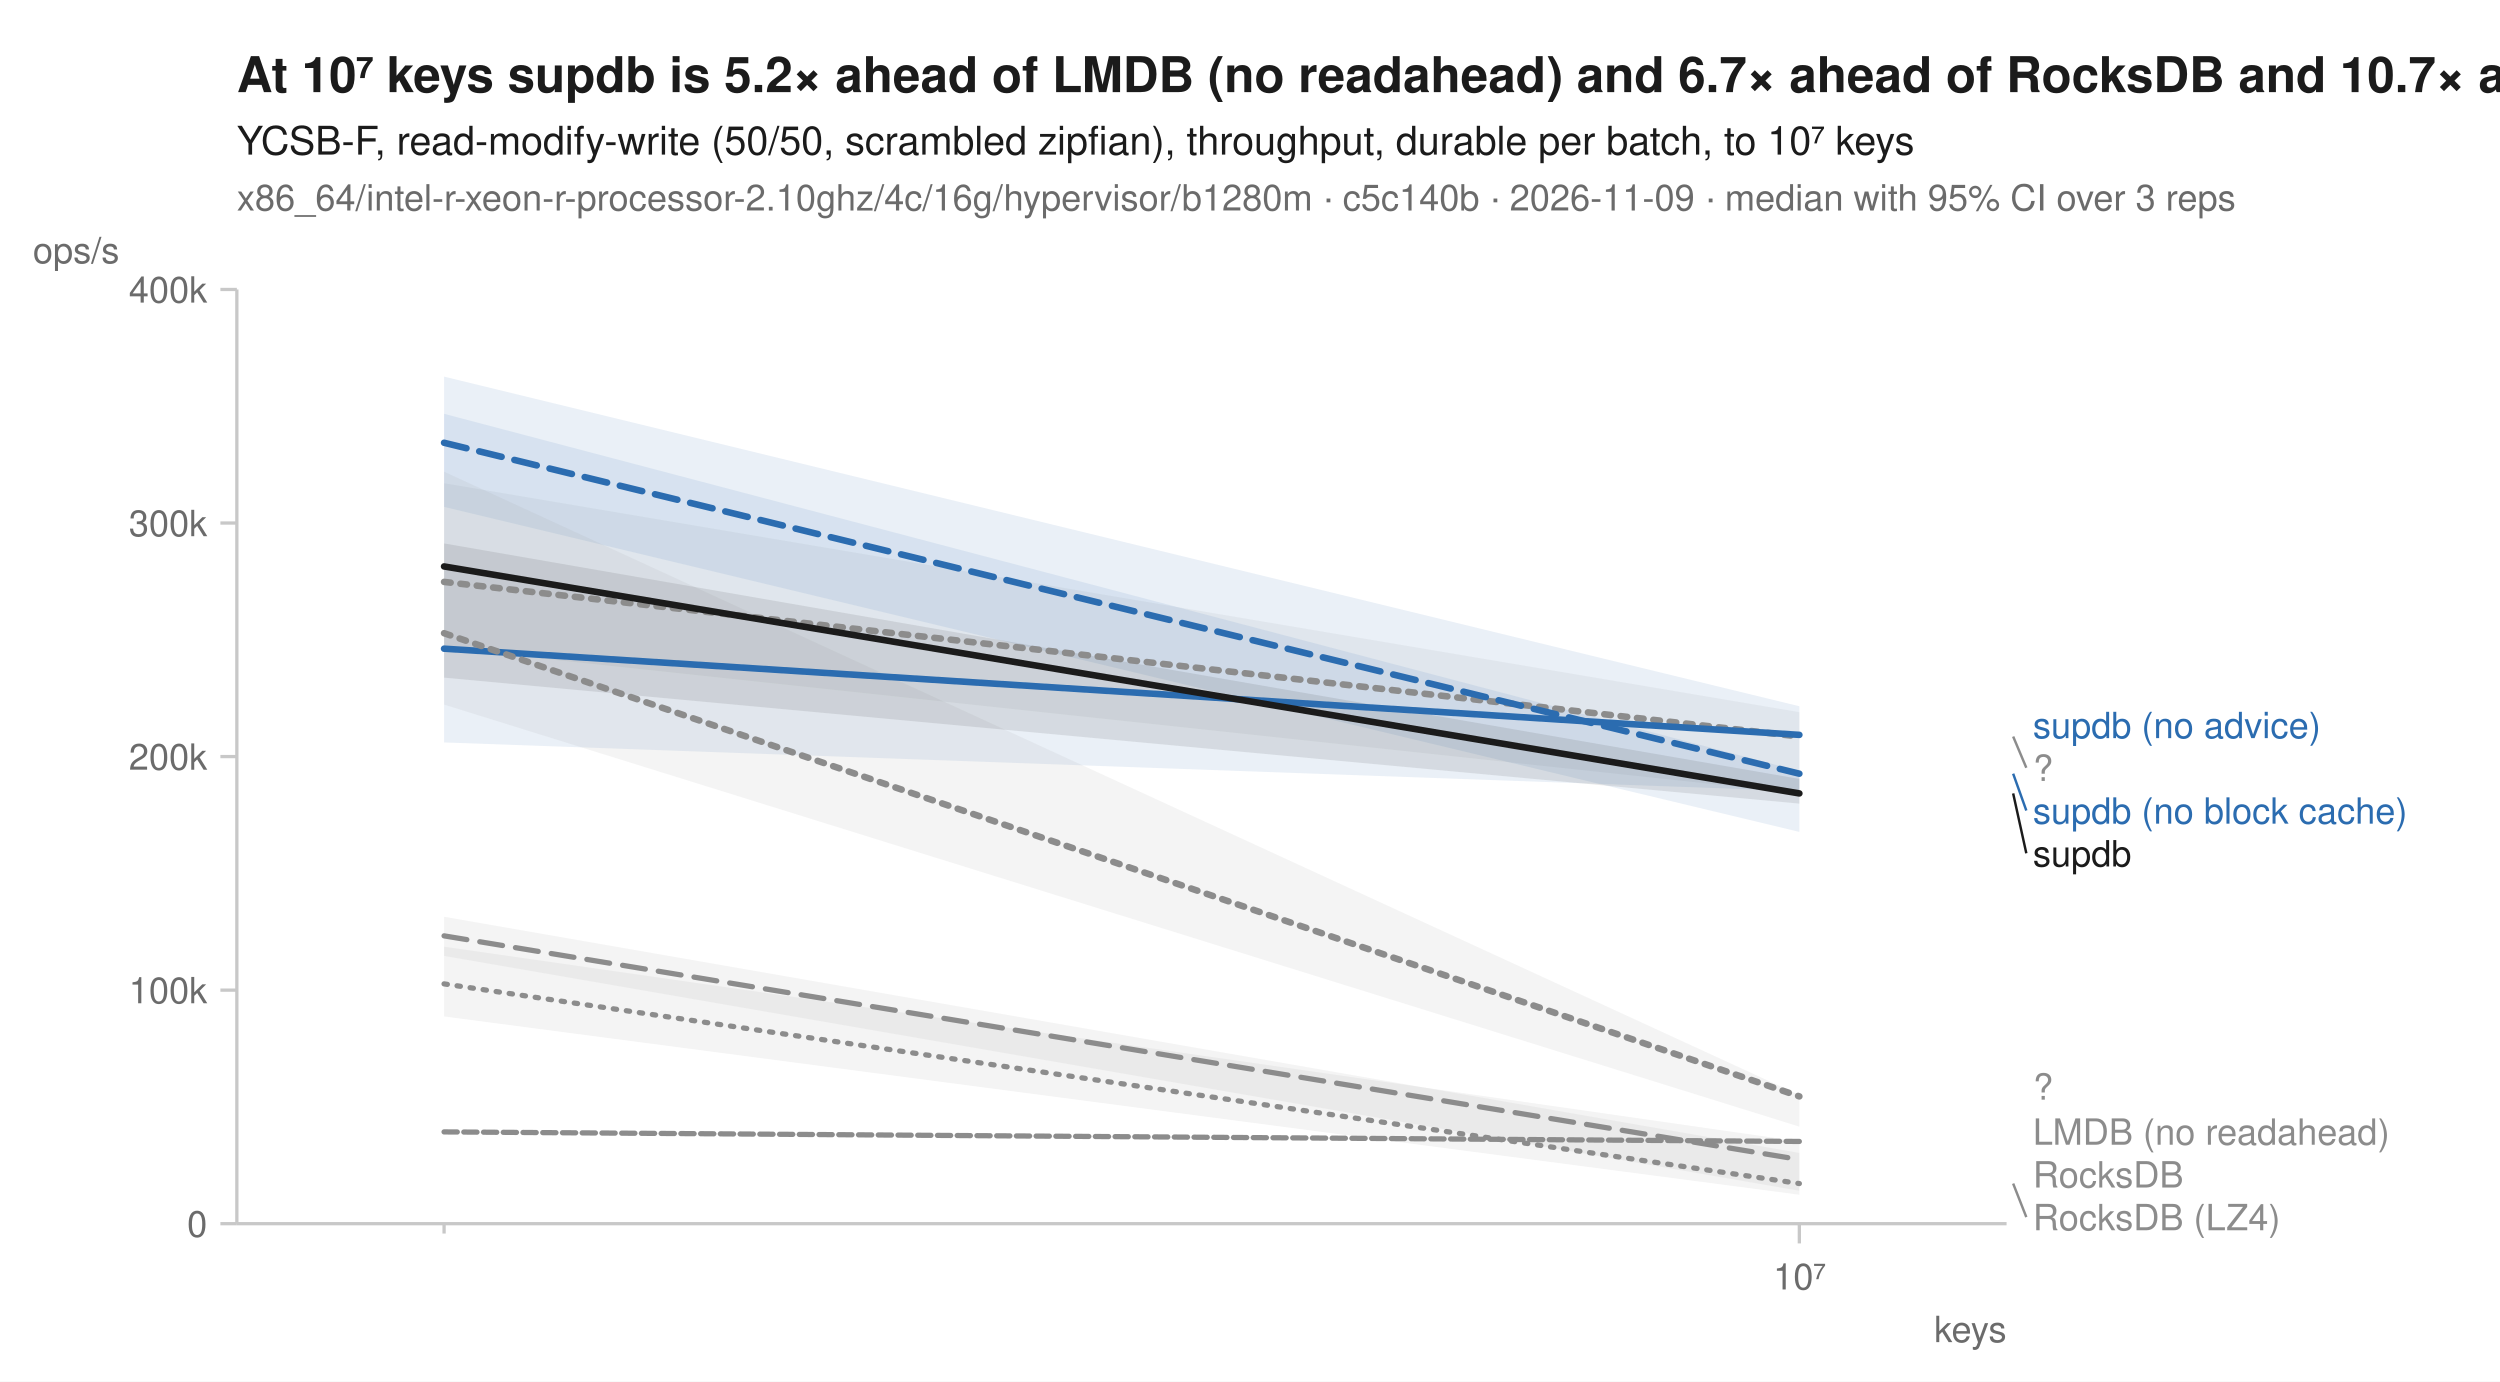
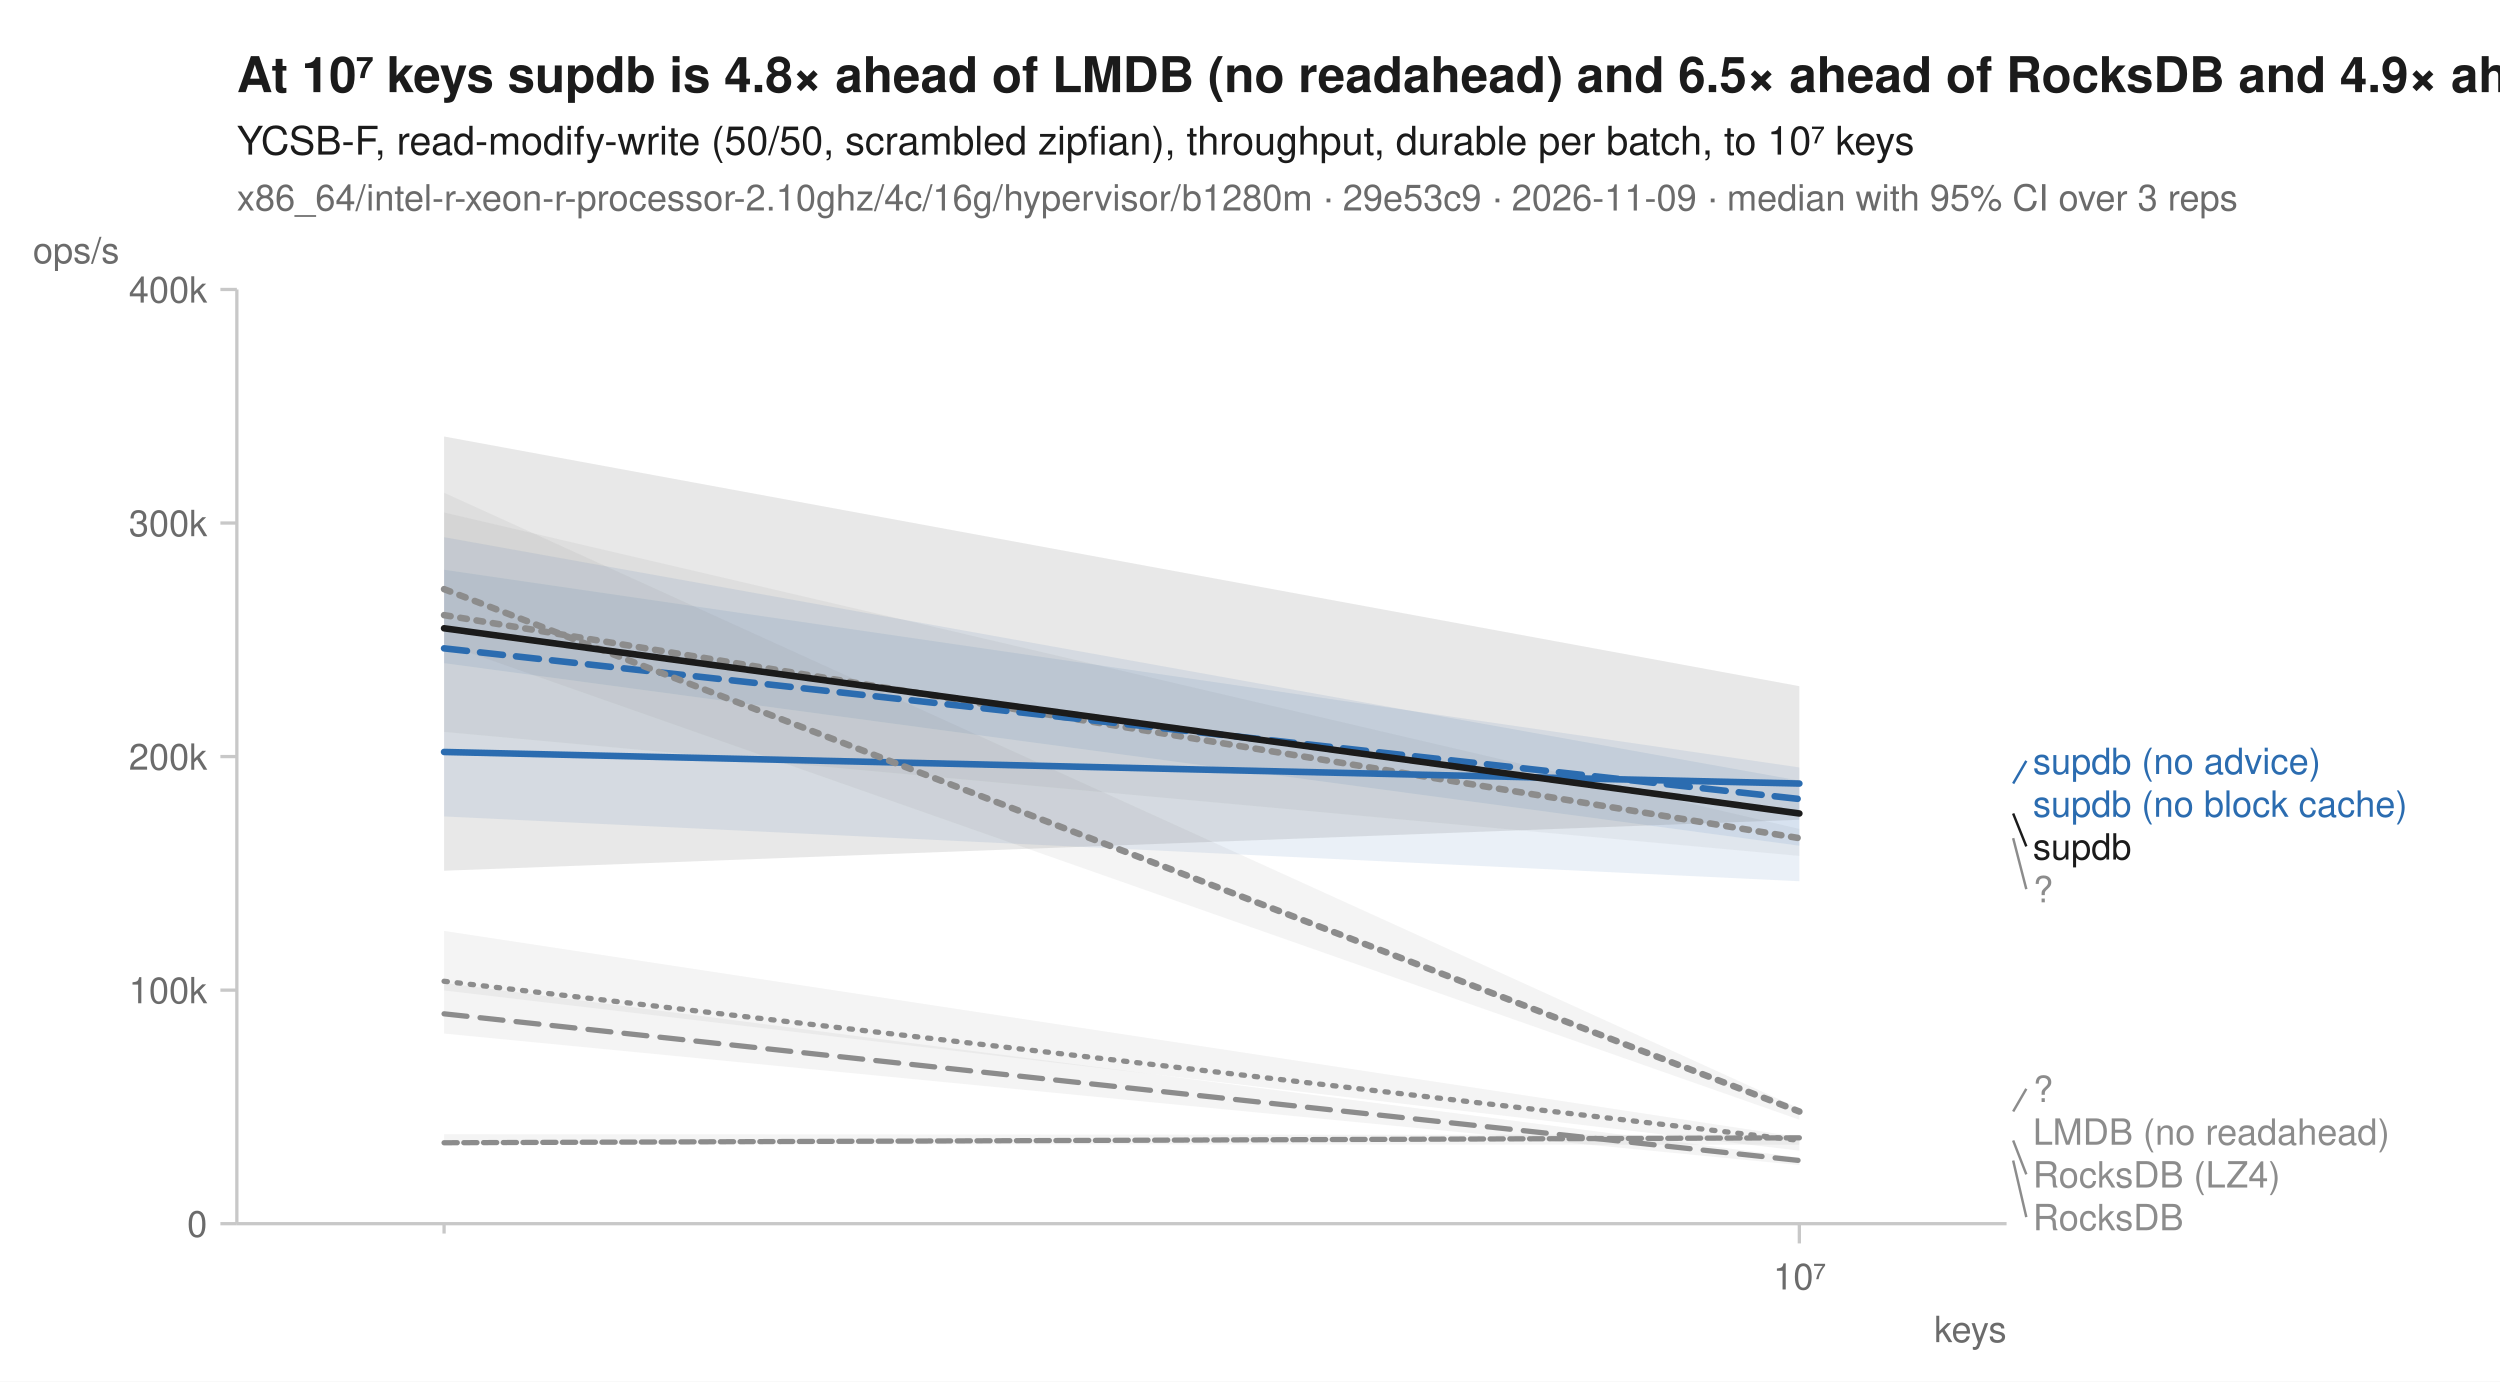
<svg xmlns="http://www.w3.org/2000/svg" width="760" height="420" viewBox="0 0 760 420" font-family="-apple-system, BlinkMacSystemFont, 'Segoe UI', Helvetica, Arial, sans-serif" fill="#1b1b1b">
  <rect width="760" height="420" fill="white" />
-   <text x="72" y="28" font-size="15" font-weight="600">At 10⁷ keys supdb is 5.2× ahead of LMDB (no readahead) and 6.7× ahead of RocksDB and 10.7× ahead of RocksDB (LZ4)</text>
+   <text x="72" y="28" font-size="15" font-weight="600">At 10⁷ keys supdb is 4.8× ahead of LMDB (no readahead) and 6.5× ahead of RocksDB and 4.9× ahead of RocksDB (LZ4)</text>
  <text x="72" y="47" font-size="12">YCSB-F, read-modify-write (50/50, scrambled zipfian), throughput, durable per batch, to 10⁷ keys</text>
-   <text x="72" y="64" font-size="11" fill="#6b6b6b">x86_64/intel-r-xeon-r-processor-2.10ghz/4c/16g/hypervisor/b1280m · c5c140b · 2026-11-09 · median with 95% CI over 3 reps</text>
+   <text x="72" y="64" font-size="11" fill="#6b6b6b">x86_64/intel-r-xeon-r-processor-2.10ghz/4c/16g/hypervisor/b1280m · 29e53c9 · 2026-11-09 · median with 95% CI over 3 reps</text>
  <line x1="72" y1="372" x2="610" y2="372" stroke="#c8c8c8" stroke-width="1" />
  <line x1="72" y1="88" x2="72" y2="372" stroke="#c8c8c8" stroke-width="1" />
  <line x1="135.0" y1="372" x2="135.0" y2="375" stroke="#c8c8c8" stroke-width="1" />
  <line x1="547.0" y1="372" x2="547.0" y2="378" stroke="#c8c8c8" stroke-width="1" />
  <text x="547.0" y="392" font-size="11" text-anchor="middle" fill="#6b6b6b">10⁷</text>
  <text x="610" y="408" font-size="11" text-anchor="end" fill="#6b6b6b">keys</text>
  <line x1="67" y1="372.0" x2="72" y2="372.0" stroke="#c8c8c8" stroke-width="1" />
  <text x="63" y="376.0" font-size="11" text-anchor="end" fill="#6b6b6b">0</text>
  <line x1="67" y1="301.0" x2="72" y2="301.0" stroke="#c8c8c8" stroke-width="1" />
  <text x="63" y="305.0" font-size="11" text-anchor="end" fill="#6b6b6b">100k</text>
  <line x1="67" y1="230.0" x2="72" y2="230.0" stroke="#c8c8c8" stroke-width="1" />
  <text x="63" y="234.0" font-size="11" text-anchor="end" fill="#6b6b6b">200k</text>
  <line x1="67" y1="159.0" x2="72" y2="159.0" stroke="#c8c8c8" stroke-width="1" />
  <text x="63" y="163.0" font-size="11" text-anchor="end" fill="#6b6b6b">300k</text>
  <line x1="67" y1="88.0" x2="72" y2="88.0" stroke="#c8c8c8" stroke-width="1" />
  <text x="63" y="92.0" font-size="11" text-anchor="end" fill="#6b6b6b">400k</text>
  <text x="10" y="80" font-size="11" text-anchor="start" fill="#6b6b6b">ops/s</text>
-   <path d="M135.0,287.8 L547.0,347.0 L547.0,363.2 L135.0,309.0 Z" fill="#8c8c8c" fill-opacity="0.10" />
-   <path d="M135.0,344.0 L547.0,346.9 L547.0,347.2 L135.0,344.3 Z" fill="#8c8c8c" fill-opacity="0.10" />
-   <path d="M135.0,146.9 L547.0,216.5 L547.0,241.2 L135.0,197.0 Z" fill="#8c8c8c" fill-opacity="0.10" />
-   <path d="M135.0,278.7 L547.0,350.5 L547.0,362.0 L135.0,290.6 Z" fill="#8c8c8c" fill-opacity="0.10" />
-   <path d="M135.0,125.8 L547.0,234.4 L547.0,252.9 L135.0,154.1 Z" fill="#2b6cb0" fill-opacity="0.10" />
-   <path d="M135.0,114.5 L547.0,214.7 L547.0,240.5 L135.0,225.7 Z" fill="#2b6cb0" fill-opacity="0.10" />
-   <path d="M135.0,143.4 L547.0,332.9 L547.0,342.5 L135.0,214.2 Z" fill="#8c8c8c" fill-opacity="0.10" />
-   <path d="M135.0,165.2 L547.0,236.8 L547.0,244.3 L135.0,206.0 Z" fill="#1b1b1b" fill-opacity="0.10" />
-   <path d="M135.0,299.1 L547.0,359.8 " fill="none" stroke="#8c8c8c" stroke-width="1.6" stroke-linejoin="round" stroke-linecap="round" stroke-dasharray="1,3" />
-   <path d="M135.0,344.1 L547.0,347.0 " fill="none" stroke="#8c8c8c" stroke-width="1.6" stroke-linejoin="round" stroke-linecap="round" stroke-dasharray="4,2" />
-   <path d="M135.0,176.9 L547.0,223.9 " fill="none" stroke="#8c8c8c" stroke-width="2" stroke-linejoin="round" stroke-linecap="round" stroke-dasharray="2,3" />
-   <path d="M135.0,284.5 L547.0,352.5 " fill="none" stroke="#8c8c8c" stroke-width="1.6" stroke-linejoin="round" stroke-linecap="round" stroke-dasharray="7,4" />
-   <path d="M135.0,134.6 L547.0,235.2 " fill="none" stroke="#2b6cb0" stroke-width="2" stroke-linejoin="round" stroke-linecap="round" stroke-dasharray="7,4" />
-   <path d="M135.0,197.2 L547.0,223.4 " fill="none" stroke="#2b6cb0" stroke-width="2" stroke-linejoin="round" stroke-linecap="round" />
-   <path d="M135.0,192.5 L547.0,333.3 " fill="none" stroke="#8c8c8c" stroke-width="2" stroke-linejoin="round" stroke-linecap="round" stroke-dasharray="2,3" />
-   <path d="M135.0,172.2 L547.0,241.2 " fill="none" stroke="#1b1b1b" stroke-width="2" stroke-linejoin="round" stroke-linecap="round" />
-   <text x="618.0" y="224.4" font-size="11" fill="#2b6cb0">supdb (no advice)</text>
-   <line x1="612.0" y1="223.9" x2="616.0" y2="233.4" stroke="#8c8c8c" stroke-width="0.75" />
-   <text x="618.0" y="237.4" font-size="11" fill="#8c8c8c">?</text>
-   <line x1="612.0" y1="235.2" x2="616.0" y2="246.4" stroke="#2b6cb0" stroke-width="0.75" />
-   <text x="618.0" y="250.4" font-size="11" fill="#2b6cb0">supdb (no block cache)</text>
-   <line x1="612.0" y1="241.2" x2="616.0" y2="259.4" stroke="#1b1b1b" stroke-width="0.75" />
-   <text x="618.0" y="263.4" font-size="11" fill="#1b1b1b">supdb</text>
-   <text x="618.0" y="334.3" font-size="11" fill="#8c8c8c">?</text>
+   <path d="M135.0,283.0 L547.0,345.7 L547.0,349.8 L135.0,301.1 Z" fill="#8c8c8c" fill-opacity="0.10" />
+   <path d="M135.0,344.8 L547.0,345.0 L547.0,348.0 L135.0,347.8 Z" fill="#8c8c8c" fill-opacity="0.10" />
+   <path d="M135.0,155.8 L547.0,252.0 L547.0,260.2 L135.0,222.5 Z" fill="#8c8c8c" fill-opacity="0.10" />
+   <path d="M135.0,298.8 L547.0,351.9 L547.0,354.2 L135.0,314.2 Z" fill="#8c8c8c" fill-opacity="0.10" />
+   <path d="M135.0,173.2 L547.0,233.3 L547.0,257.1 L135.0,201.6 Z" fill="#2b6cb0" fill-opacity="0.10" />
+   <path d="M135.0,163.3 L547.0,237.3 L547.0,267.9 L135.0,248.2 Z" fill="#2b6cb0" fill-opacity="0.10" />
+   <path d="M135.0,149.8 L547.0,337.0 L547.0,340.4 L135.0,195.7 Z" fill="#8c8c8c" fill-opacity="0.10" />
+   <path d="M135.0,132.7 L547.0,208.6 L547.0,249.2 L135.0,264.7 Z" fill="#1b1b1b" fill-opacity="0.10" />
+   <path d="M135.0,298.3 L547.0,346.7 " fill="none" stroke="#8c8c8c" stroke-width="1.6" stroke-linejoin="round" stroke-linecap="round" stroke-dasharray="1,3" />
+   <path d="M135.0,347.4 L547.0,345.9 " fill="none" stroke="#8c8c8c" stroke-width="1.6" stroke-linejoin="round" stroke-linecap="round" stroke-dasharray="4,2" />
+   <path d="M135.0,187.0 L547.0,254.8 " fill="none" stroke="#8c8c8c" stroke-width="2" stroke-linejoin="round" stroke-linecap="round" stroke-dasharray="2,3" />
+   <path d="M135.0,308.2 L547.0,352.8 " fill="none" stroke="#8c8c8c" stroke-width="1.6" stroke-linejoin="round" stroke-linecap="round" stroke-dasharray="7,4" />
+   <path d="M135.0,197.1 L547.0,242.9 " fill="none" stroke="#2b6cb0" stroke-width="2" stroke-linejoin="round" stroke-linecap="round" stroke-dasharray="7,4" />
+   <path d="M135.0,228.6 L547.0,238.2 " fill="none" stroke="#2b6cb0" stroke-width="2" stroke-linejoin="round" stroke-linecap="round" />
+   <path d="M135.0,179.1 L547.0,337.9 " fill="none" stroke="#8c8c8c" stroke-width="2" stroke-linejoin="round" stroke-linecap="round" stroke-dasharray="2,3" />
+   <path d="M135.0,191.0 L547.0,247.3 " fill="none" stroke="#1b1b1b" stroke-width="2" stroke-linejoin="round" stroke-linecap="round" />
+   <line x1="612.0" y1="238.2" x2="616.0" y2="231.3" stroke="#2b6cb0" stroke-width="0.75" />
+   <text x="618.0" y="235.3" font-size="11" fill="#2b6cb0">supdb (no advice)</text>
+   <text x="618.0" y="248.3" font-size="11" fill="#2b6cb0">supdb (no block cache)</text>
+   <line x1="612.0" y1="247.3" x2="616.0" y2="257.3" stroke="#1b1b1b" stroke-width="0.75" />
+   <text x="618.0" y="261.3" font-size="11" fill="#1b1b1b">supdb</text>
+   <line x1="612.0" y1="254.8" x2="616.0" y2="270.3" stroke="#8c8c8c" stroke-width="0.75" />
+   <text x="618.0" y="274.3" font-size="11" fill="#8c8c8c">?</text>
+   <line x1="612.0" y1="337.9" x2="616.0" y2="331.0" stroke="#8c8c8c" stroke-width="0.75" />
+   <text x="618.0" y="335.0" font-size="11" fill="#8c8c8c">?</text>
  <text x="618.0" y="348.0" font-size="11" fill="#8c8c8c">LMDB (no readahead)</text>
-   <text x="618.0" y="361.0" font-size="11" fill="#8c8c8c">RocksDB</text>
-   <line x1="612.0" y1="359.8" x2="616.0" y2="370.0" stroke="#8c8c8c" stroke-width="0.75" />
-   <text x="618.0" y="374.0" font-size="11" fill="#8c8c8c">RocksDB (LZ4)</text>
+   <line x1="612.0" y1="346.7" x2="616.0" y2="357.0" stroke="#8c8c8c" stroke-width="0.75" />
+   <text x="618.0" y="361.0" font-size="11" fill="#8c8c8c">RocksDB (LZ4)</text>
+   <line x1="612.0" y1="352.8" x2="616.0" y2="370.0" stroke="#8c8c8c" stroke-width="0.75" />
+   <text x="618.0" y="374.0" font-size="11" fill="#8c8c8c">RocksDB</text>
</svg>
